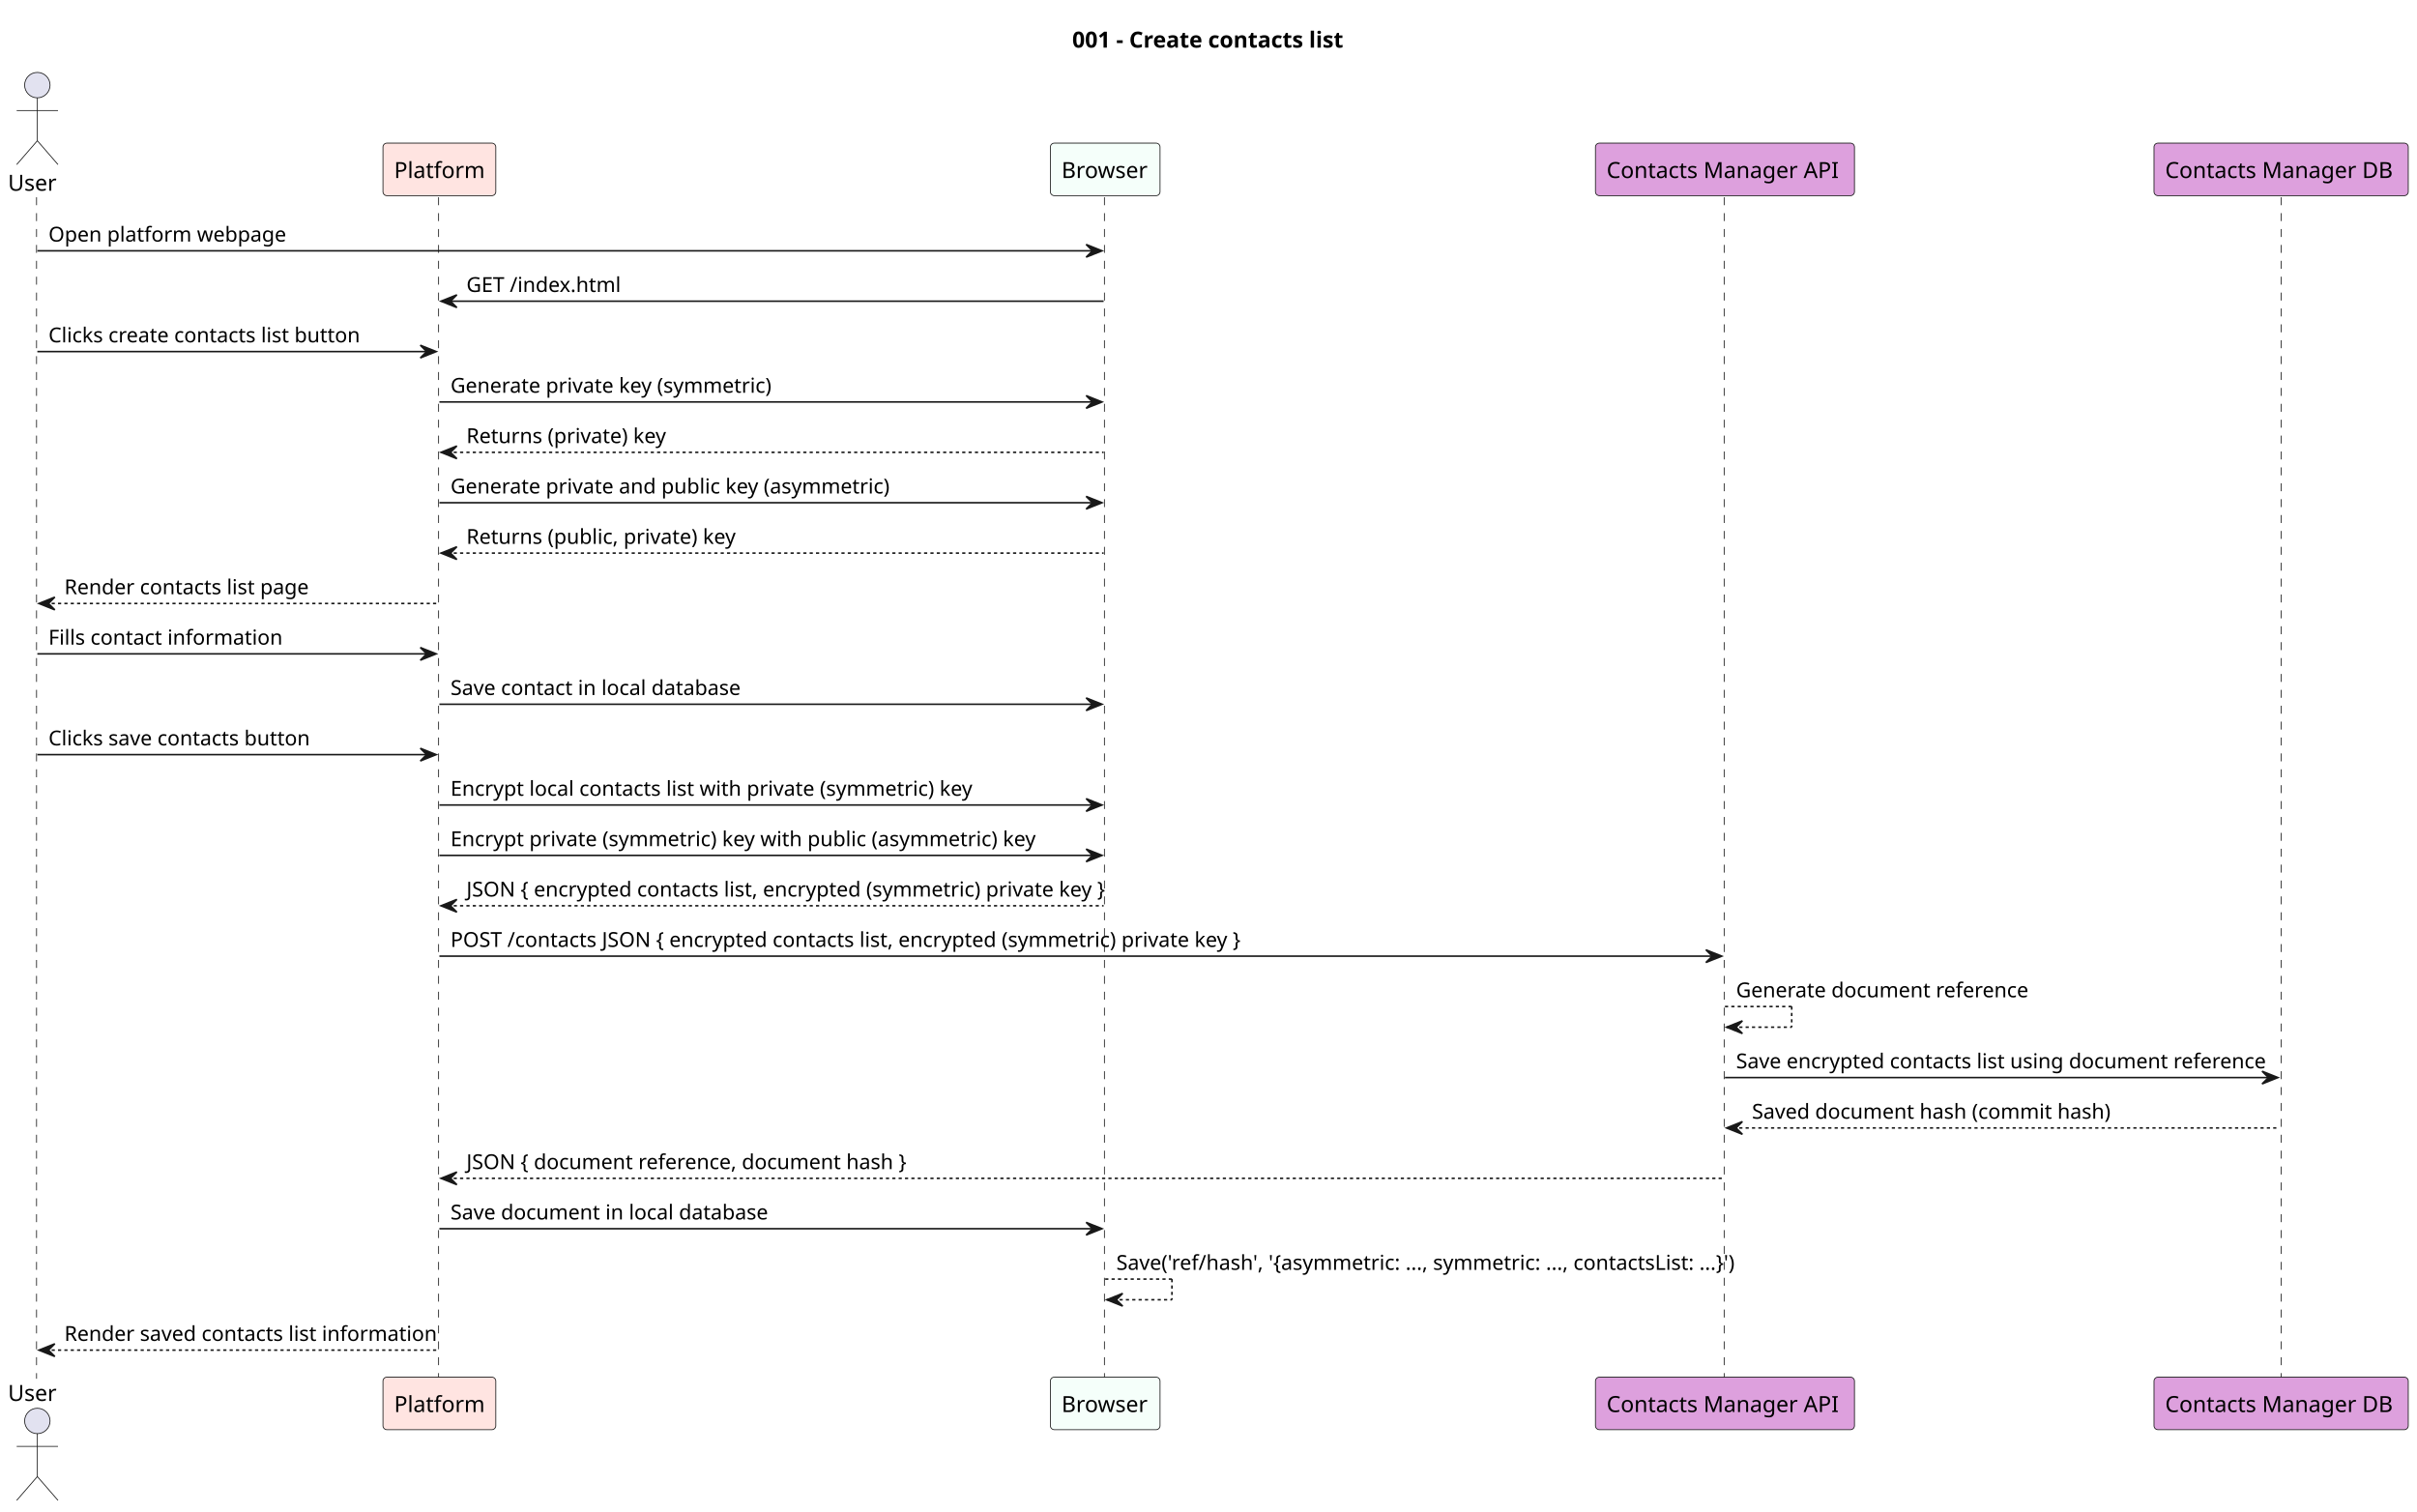
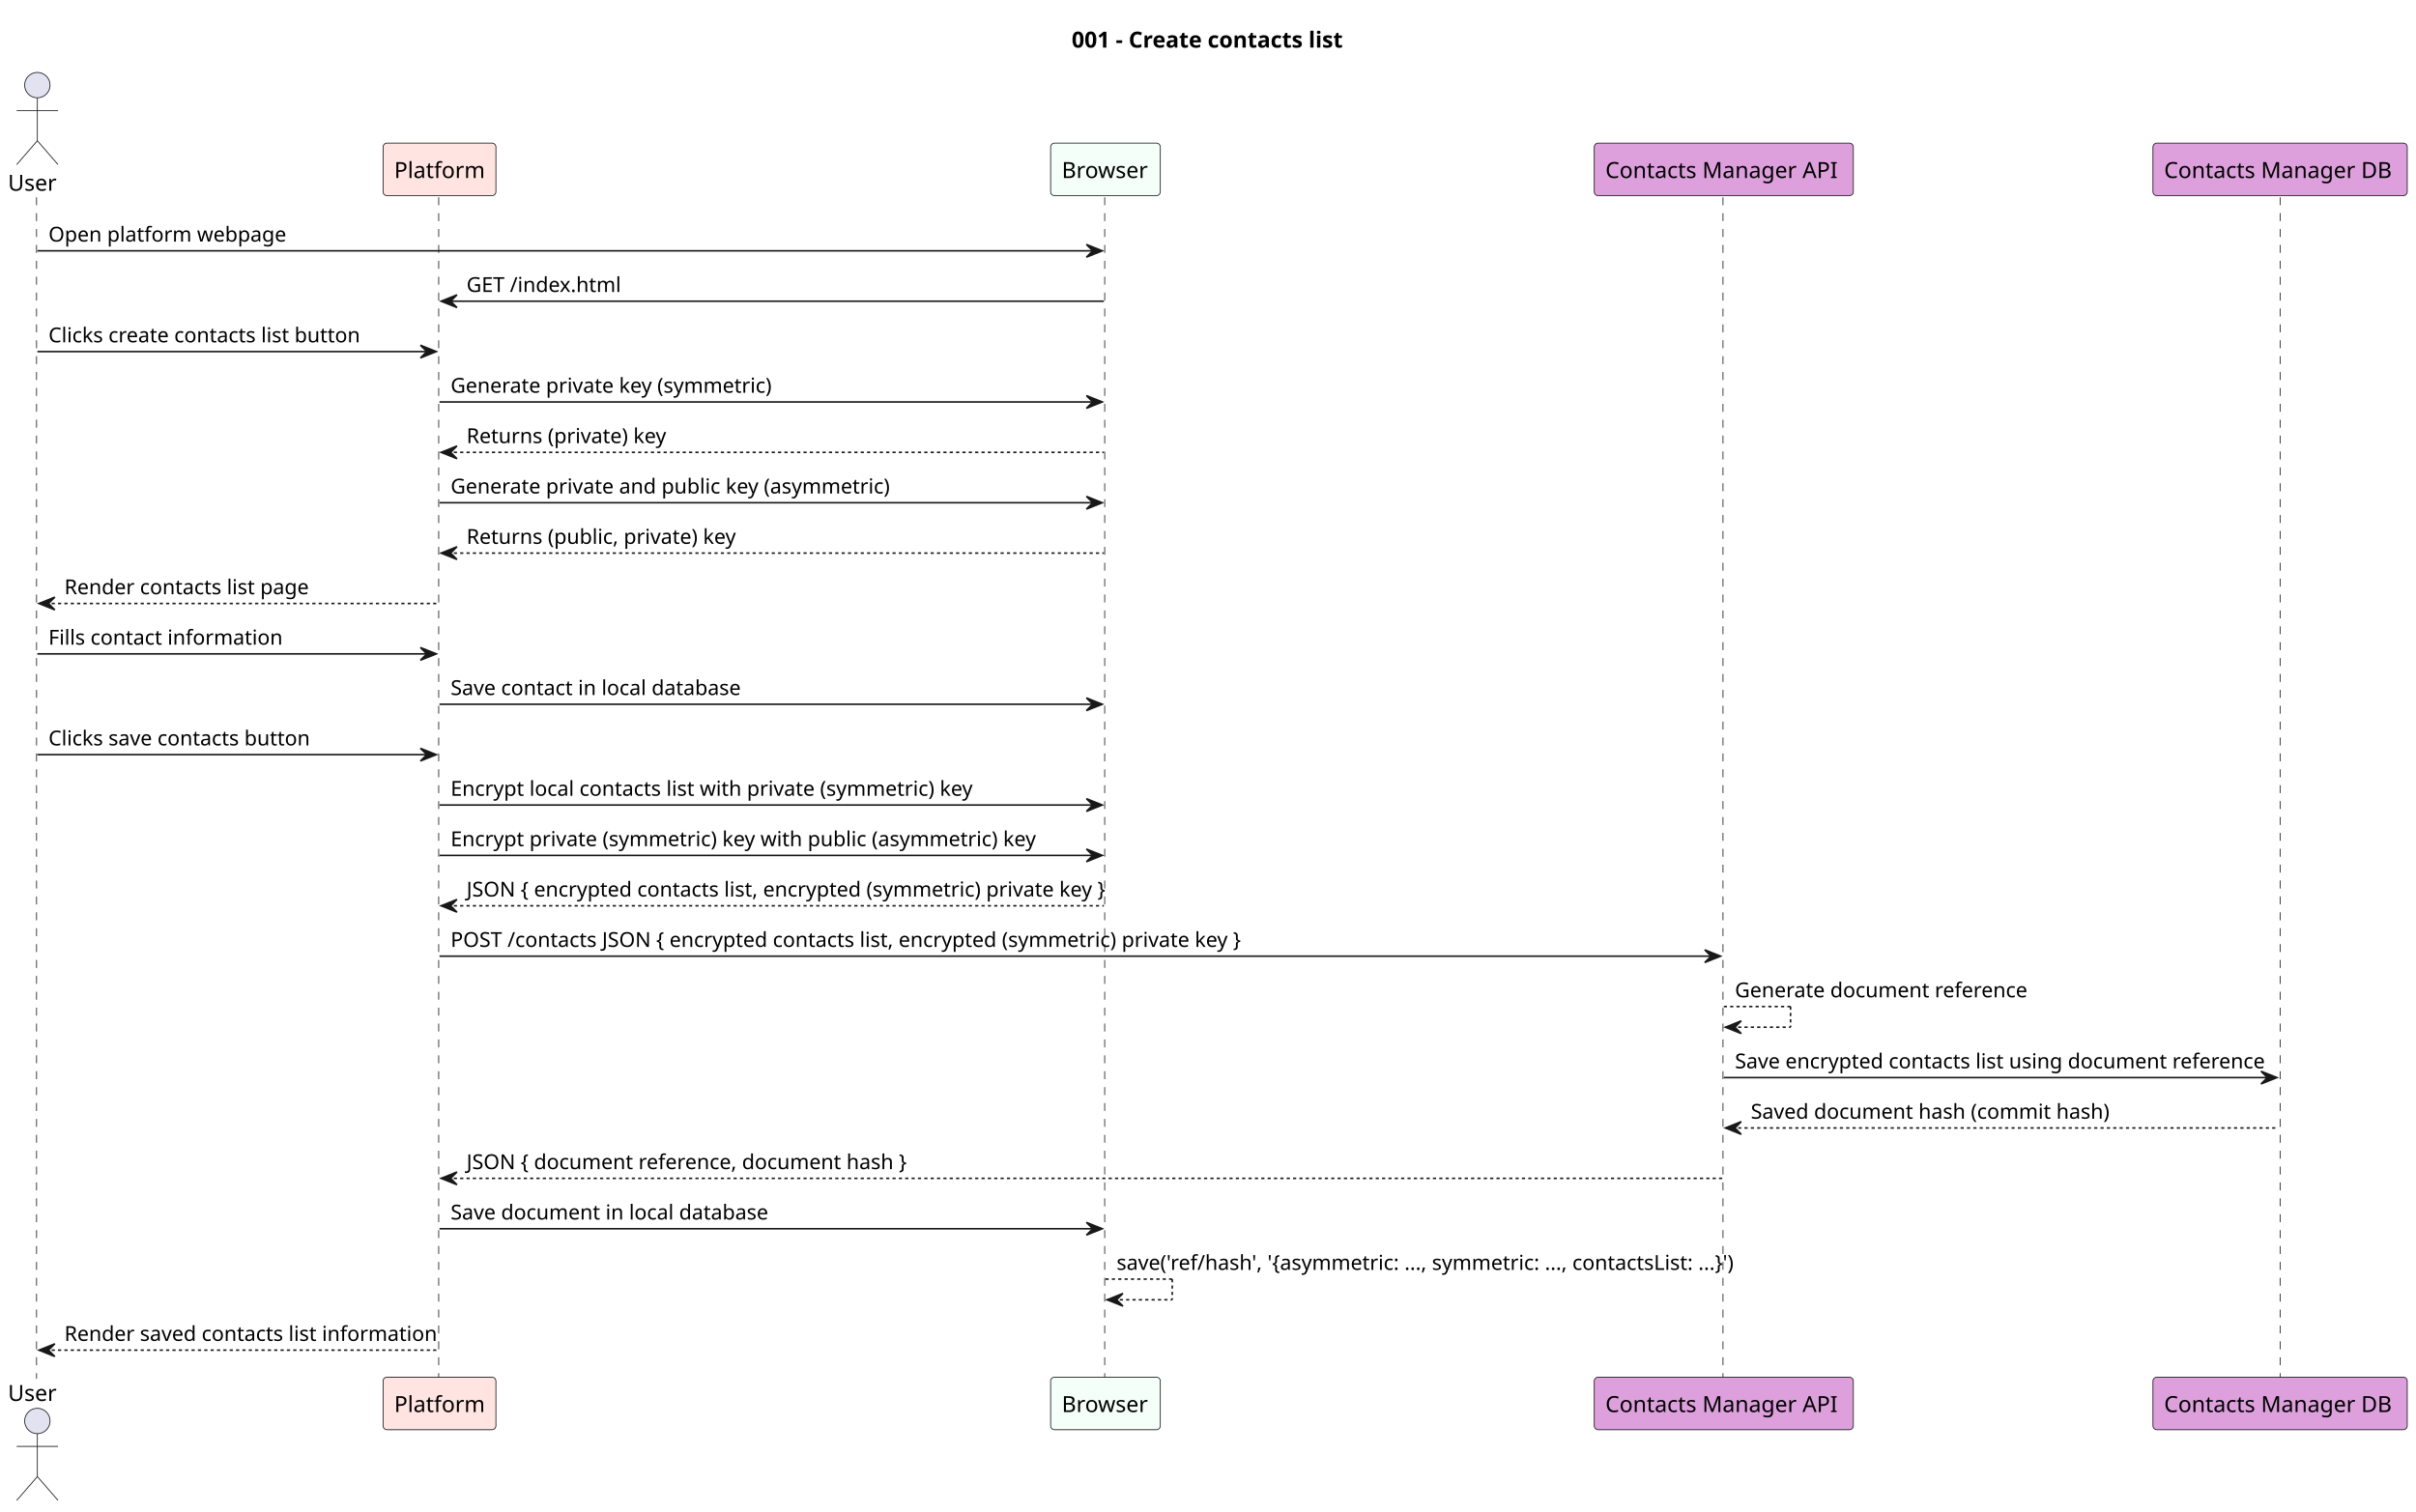
- <svg xmlns="http://www.w3.org/2000/svg" contentStyleType="text/css" height="951px" preserveAspectRatio="none" style="width:1521px;height:951px;background:#FFFFFF;" version="1.1" viewBox="0 0 1521 951" width="1521px" zoomAndPan="magnify">
+ <svg xmlns="http://www.w3.org/2000/svg" contentStyleType="text/css" height="951px" preserveAspectRatio="none" style="width:1520px;height:951px;background:#FFFFFF;" version="1.1" viewBox="0 0 1520 951" width="1520px" zoomAndPan="magnify">
  <defs />
  <g>
-     <text fill="#000000" font-family="sans-serif" font-size="14" font-weight="bold" lengthAdjust="spacing" textLength="170" x="674.75" y="29.966">001 - Create contacts list</text>
+     <text fill="#000000" font-family="sans-serif" font-size="14" font-weight="bold" lengthAdjust="spacing" textLength="170" x="674.25" y="29.966">001 - Create contacts list</text>
    <line style="stroke:#181818;stroke-width:0.5;stroke-dasharray:5.0,5.0;" x1="23" x2="23" y1="124.136" y2="867.668" />
    <line style="stroke:#181818;stroke-width:0.5;stroke-dasharray:5.0,5.0;" x1="276" x2="276" y1="124.136" y2="867.668" />
    <line style="stroke:#181818;stroke-width:0.5;stroke-dasharray:5.0,5.0;" x1="695" x2="695" y1="124.136" y2="867.668" />
-     <line style="stroke:#181818;stroke-width:0.5;stroke-dasharray:5.0,5.0;" x1="1085" x2="1085" y1="124.136" y2="867.668" />
-     <line style="stroke:#181818;stroke-width:0.5;stroke-dasharray:5.0,5.0;" x1="1435.5" x2="1435.5" y1="124.136" y2="867.668" />
+     <line style="stroke:#181818;stroke-width:0.5;stroke-dasharray:5.0,5.0;" x1="1084" x2="1084" y1="124.136" y2="867.668" />
+     <line style="stroke:#181818;stroke-width:0.5;stroke-dasharray:5.0,5.0;" x1="1434.5" x2="1434.5" y1="124.136" y2="867.668" />
    <text fill="#000000" font-family="sans-serif" font-size="14" lengthAdjust="spacing" textLength="31" x="5" y="120.034">User</text>
    <ellipse cx="23.5" cy="53.568" fill="#E2E2F0" rx="8" ry="8" style="stroke:#181818;stroke-width:0.5;" />
    <path d="M23.5,61.568 L23.5,88.568 M10.5,69.568 L36.5,69.568 M23.5,88.568 L10.5,103.568 M23.5,88.568 L36.5,103.568 " fill="none" style="stroke:#181818;stroke-width:0.5;" />
    <text fill="#000000" font-family="sans-serif" font-size="14" lengthAdjust="spacing" textLength="31" x="5" y="881.634">User</text>
    <ellipse cx="23.5" cy="894.236" fill="#E2E2F0" rx="8" ry="8" style="stroke:#181818;stroke-width:0.5;" />
    <path d="M23.5,902.236 L23.5,929.236 M10.5,910.236 L36.5,910.236 M23.5,929.236 L10.5,944.236 M23.5,929.236 L36.5,944.236 " fill="none" style="stroke:#181818;stroke-width:0.5;" />
    <rect fill="#FFE4E1" height="33.068" rx="2.5" ry="2.5" style="stroke:#181818;stroke-width:0.5;" width="71" x="241" y="90.068" />
    <text fill="#000000" font-family="sans-serif" font-size="14" lengthAdjust="spacing" textLength="57" x="248" y="112.034">Platform</text>
    <rect fill="#FFE4E1" height="33.068" rx="2.5" ry="2.5" style="stroke:#181818;stroke-width:0.5;" width="71" x="241" y="866.668" />
    <text fill="#000000" font-family="sans-serif" font-size="14" lengthAdjust="spacing" textLength="57" x="248" y="888.634">Platform</text>
    <rect fill="#F5FFFA" height="33.068" rx="2.5" ry="2.5" style="stroke:#181818;stroke-width:0.5;" width="69" x="661" y="90.068" />
    <text fill="#000000" font-family="sans-serif" font-size="14" lengthAdjust="spacing" textLength="55" x="668" y="112.034">Browser</text>
    <rect fill="#F5FFFA" height="33.068" rx="2.5" ry="2.5" style="stroke:#181818;stroke-width:0.5;" width="69" x="661" y="866.668" />
    <text fill="#000000" font-family="sans-serif" font-size="14" lengthAdjust="spacing" textLength="55" x="668" y="888.634">Browser</text>
-     <rect fill="#DDA0DD" height="33.068" rx="2.5" ry="2.5" style="stroke:#181818;stroke-width:0.5;" width="163" x="1004" y="90.068" />
-     <text fill="#000000" font-family="sans-serif" font-size="14" lengthAdjust="spacing" textLength="149" x="1011" y="112.034">Contacts Manager API</text>
-     <rect fill="#DDA0DD" height="33.068" rx="2.5" ry="2.5" style="stroke:#181818;stroke-width:0.5;" width="163" x="1004" y="866.668" />
-     <text fill="#000000" font-family="sans-serif" font-size="14" lengthAdjust="spacing" textLength="149" x="1011" y="888.634">Contacts Manager API</text>
-     <rect fill="#DDA0DD" height="33.068" rx="2.5" ry="2.5" style="stroke:#181818;stroke-width:0.5;" width="160" x="1355.5" y="90.068" />
-     <text fill="#000000" font-family="sans-serif" font-size="14" lengthAdjust="spacing" textLength="146" x="1362.5" y="112.034">Contacts Manager DB</text>
-     <rect fill="#DDA0DD" height="33.068" rx="2.5" ry="2.5" style="stroke:#181818;stroke-width:0.5;" width="160" x="1355.5" y="866.668" />
-     <text fill="#000000" font-family="sans-serif" font-size="14" lengthAdjust="spacing" textLength="146" x="1362.5" y="888.634">Contacts Manager DB</text>
+     <rect fill="#DDA0DD" height="33.068" rx="2.5" ry="2.5" style="stroke:#181818;stroke-width:0.5;" width="163" x="1003" y="90.068" />
+     <text fill="#000000" font-family="sans-serif" font-size="14" lengthAdjust="spacing" textLength="149" x="1010" y="112.034">Contacts Manager API</text>
+     <rect fill="#DDA0DD" height="33.068" rx="2.5" ry="2.5" style="stroke:#181818;stroke-width:0.5;" width="163" x="1003" y="866.668" />
+     <text fill="#000000" font-family="sans-serif" font-size="14" lengthAdjust="spacing" textLength="149" x="1010" y="888.634">Contacts Manager API</text>
+     <rect fill="#DDA0DD" height="33.068" rx="2.5" ry="2.5" style="stroke:#181818;stroke-width:0.5;" width="160" x="1354.5" y="90.068" />
+     <text fill="#000000" font-family="sans-serif" font-size="14" lengthAdjust="spacing" textLength="146" x="1361.5" y="112.034">Contacts Manager DB</text>
+     <rect fill="#DDA0DD" height="33.068" rx="2.5" ry="2.5" style="stroke:#181818;stroke-width:0.5;" width="160" x="1354.5" y="866.668" />
+     <text fill="#000000" font-family="sans-serif" font-size="14" lengthAdjust="spacing" textLength="146" x="1361.5" y="888.634">Contacts Manager DB</text>
    <polygon fill="#181818" points="683.5,153.842,693.5,157.842,683.5,161.842,687.5,157.842" style="stroke:#181818;stroke-width:1.0;" />
    <line style="stroke:#181818;stroke-width:1.0;" x1="23.5" x2="689.5" y1="157.842" y2="157.842" />
    <text fill="#000000" font-family="sans-serif" font-size="13" lengthAdjust="spacing" textLength="146" x="30.5" y="152.033">Open platform webpage</text>
    <polygon fill="#181818" points="287.5,185.548,277.5,189.548,287.5,193.548,283.5,189.548" style="stroke:#181818;stroke-width:1.0;" />
    <line style="stroke:#181818;stroke-width:1.0;" x1="281.5" x2="694.5" y1="189.548" y2="189.548" />
    <text fill="#000000" font-family="sans-serif" font-size="13" lengthAdjust="spacing" textLength="95" x="293.5" y="183.739">GET /index.html</text>
    <polygon fill="#181818" points="264.5,217.254,274.5,221.254,264.5,225.254,268.5,221.254" style="stroke:#181818;stroke-width:1.0;" />
    <line style="stroke:#181818;stroke-width:1.0;" x1="23.5" x2="270.5" y1="221.254" y2="221.254" />
    <text fill="#000000" font-family="sans-serif" font-size="13" lengthAdjust="spacing" textLength="192" x="30.5" y="215.445">Clicks create contacts list button</text>
    <polygon fill="#181818" points="683.5,248.96,693.5,252.96,683.5,256.96,687.5,252.96" style="stroke:#181818;stroke-width:1.0;" />
    <line style="stroke:#181818;stroke-width:1.0;" x1="276.5" x2="689.5" y1="252.96" y2="252.96" />
    <text fill="#000000" font-family="sans-serif" font-size="13" lengthAdjust="spacing" textLength="198" x="283.5" y="247.151">Generate private key (symmetric)</text>
    <polygon fill="#181818" points="287.5,280.666,277.5,284.666,287.5,288.666,283.5,284.666" style="stroke:#181818;stroke-width:1.0;" />
    <line style="stroke:#181818;stroke-width:1.0;stroke-dasharray:2.0,2.0;" x1="281.5" x2="694.5" y1="284.666" y2="284.666" />
    <text fill="#000000" font-family="sans-serif" font-size="13" lengthAdjust="spacing" textLength="124" x="293.5" y="278.857">Returns (private) key</text>
    <polygon fill="#181818" points="683.5,312.372,693.5,316.372,683.5,320.372,687.5,316.372" style="stroke:#181818;stroke-width:1.0;" />
    <line style="stroke:#181818;stroke-width:1.0;" x1="276.5" x2="689.5" y1="316.372" y2="316.372" />
    <text fill="#000000" font-family="sans-serif" font-size="13" lengthAdjust="spacing" textLength="270" x="283.5" y="310.563">Generate private and public key (asymmetric)</text>
    <polygon fill="#181818" points="287.5,344.078,277.5,348.078,287.5,352.078,283.5,348.078" style="stroke:#181818;stroke-width:1.0;" />
    <line style="stroke:#181818;stroke-width:1.0;stroke-dasharray:2.0,2.0;" x1="281.5" x2="694.5" y1="348.078" y2="348.078" />
    <text fill="#000000" font-family="sans-serif" font-size="13" lengthAdjust="spacing" textLength="166" x="293.5" y="342.269">Returns (public, private) key</text>
    <polygon fill="#181818" points="34.5,375.784,24.5,379.784,34.5,383.784,30.5,379.784" style="stroke:#181818;stroke-width:1.0;" />
    <line style="stroke:#181818;stroke-width:1.0;stroke-dasharray:2.0,2.0;" x1="28.5" x2="275.5" y1="379.784" y2="379.784" />
    <text fill="#000000" font-family="sans-serif" font-size="13" lengthAdjust="spacing" textLength="150" x="40.5" y="373.975">Render contacts list page</text>
    <polygon fill="#181818" points="264.5,407.49,274.5,411.49,264.5,415.49,268.5,411.49" style="stroke:#181818;stroke-width:1.0;" />
    <line style="stroke:#181818;stroke-width:1.0;" x1="23.5" x2="270.5" y1="411.49" y2="411.49" />
    <text fill="#000000" font-family="sans-serif" font-size="13" lengthAdjust="spacing" textLength="144" x="30.5" y="405.681">Fills contact information</text>
    <polygon fill="#181818" points="683.5,439.196,693.5,443.196,683.5,447.196,687.5,443.196" style="stroke:#181818;stroke-width:1.0;" />
    <line style="stroke:#181818;stroke-width:1.0;" x1="276.5" x2="689.5" y1="443.196" y2="443.196" />
    <text fill="#000000" font-family="sans-serif" font-size="13" lengthAdjust="spacing" textLength="178" x="283.5" y="437.387">Save contact in local database</text>
    <polygon fill="#181818" points="264.5,470.902,274.5,474.902,264.5,478.902,268.5,474.902" style="stroke:#181818;stroke-width:1.0;" />
    <line style="stroke:#181818;stroke-width:1.0;" x1="23.5" x2="270.5" y1="474.902" y2="474.902" />
    <text fill="#000000" font-family="sans-serif" font-size="13" lengthAdjust="spacing" textLength="162" x="30.5" y="469.093">Clicks save contacts button</text>
    <polygon fill="#181818" points="683.5,502.608,693.5,506.608,683.5,510.608,687.5,506.608" style="stroke:#181818;stroke-width:1.0;" />
    <line style="stroke:#181818;stroke-width:1.0;" x1="276.5" x2="689.5" y1="506.608" y2="506.608" />
    <text fill="#000000" font-family="sans-serif" font-size="13" lengthAdjust="spacing" textLength="322" x="283.5" y="500.799">Encrypt local contacts list with private (symmetric) key</text>
    <polygon fill="#181818" points="683.5,534.314,693.5,538.314,683.5,542.314,687.5,538.314" style="stroke:#181818;stroke-width:1.0;" />
    <line style="stroke:#181818;stroke-width:1.0;" x1="276.5" x2="689.5" y1="538.314" y2="538.314" />
    <text fill="#000000" font-family="sans-serif" font-size="13" lengthAdjust="spacing" textLength="362" x="283.5" y="532.505">Encrypt private (symmetric) key with public (asymmetric) key</text>
    <polygon fill="#181818" points="287.5,566.02,277.5,570.02,287.5,574.02,283.5,570.02" style="stroke:#181818;stroke-width:1.0;" />
    <line style="stroke:#181818;stroke-width:1.0;stroke-dasharray:2.0,2.0;" x1="281.5" x2="694.5" y1="570.02" y2="570.02" />
    <text fill="#000000" font-family="sans-serif" font-size="13" lengthAdjust="spacing" textLength="395" x="293.5" y="564.211">JSON { encrypted contacts list, encrypted (symmetric) private key }</text>
-     <polygon fill="#181818" points="1073.5,597.726,1083.5,601.726,1073.5,605.726,1077.5,601.726" style="stroke:#181818;stroke-width:1.0;" />
-     <line style="stroke:#181818;stroke-width:1.0;" x1="276.5" x2="1079.5" y1="601.726" y2="601.726" />
+     <polygon fill="#181818" points="1072.5,597.726,1082.5,601.726,1072.5,605.726,1076.5,601.726" style="stroke:#181818;stroke-width:1.0;" />
+     <line style="stroke:#181818;stroke-width:1.0;" x1="276.5" x2="1078.5" y1="601.726" y2="601.726" />
    <text fill="#000000" font-family="sans-serif" font-size="13" lengthAdjust="spacing" textLength="489" x="283.5" y="595.917">POST /contacts JSON { encrypted contacts list, encrypted (symmetric) private key }</text>
-     <line style="stroke:#181818;stroke-width:1.0;stroke-dasharray:2.0,2.0;" x1="1085.5" x2="1127.5" y1="633.432" y2="633.432" />
-     <line style="stroke:#181818;stroke-width:1.0;stroke-dasharray:2.0,2.0;" x1="1127.5" x2="1127.5" y1="633.432" y2="646.432" />
-     <line style="stroke:#181818;stroke-width:1.0;stroke-dasharray:2.0,2.0;" x1="1086.5" x2="1127.5" y1="646.432" y2="646.432" />
-     <polygon fill="#181818" points="1096.5,642.432,1086.5,646.432,1096.5,650.432,1092.5,646.432" style="stroke:#181818;stroke-width:1.0;" />
-     <text fill="#000000" font-family="sans-serif" font-size="13" lengthAdjust="spacing" textLength="179" x="1092.5" y="627.623">Generate document reference</text>
-     <polygon fill="#181818" points="1423.5,674.138,1433.5,678.138,1423.5,682.138,1427.5,678.138" style="stroke:#181818;stroke-width:1.0;" />
-     <line style="stroke:#181818;stroke-width:1.0;" x1="1085.5" x2="1429.5" y1="678.138" y2="678.138" />
-     <text fill="#000000" font-family="sans-serif" font-size="13" lengthAdjust="spacing" textLength="326" x="1092.5" y="672.329">Save encrypted contacts list using document reference</text>
-     <polygon fill="#181818" points="1096.5,705.844,1086.5,709.844,1096.5,713.844,1092.5,709.844" style="stroke:#181818;stroke-width:1.0;" />
-     <line style="stroke:#181818;stroke-width:1.0;stroke-dasharray:2.0,2.0;" x1="1090.5" x2="1434.5" y1="709.844" y2="709.844" />
-     <text fill="#000000" font-family="sans-serif" font-size="13" lengthAdjust="spacing" textLength="222" x="1102.5" y="704.035">Saved document hash (commit hash)</text>
+     <line style="stroke:#181818;stroke-width:1.0;stroke-dasharray:2.0,2.0;" x1="1084.5" x2="1126.5" y1="633.432" y2="633.432" />
+     <line style="stroke:#181818;stroke-width:1.0;stroke-dasharray:2.0,2.0;" x1="1126.5" x2="1126.5" y1="633.432" y2="646.432" />
+     <line style="stroke:#181818;stroke-width:1.0;stroke-dasharray:2.0,2.0;" x1="1085.5" x2="1126.5" y1="646.432" y2="646.432" />
+     <polygon fill="#181818" points="1095.5,642.432,1085.5,646.432,1095.5,650.432,1091.5,646.432" style="stroke:#181818;stroke-width:1.0;" />
+     <text fill="#000000" font-family="sans-serif" font-size="13" lengthAdjust="spacing" textLength="179" x="1091.5" y="627.623">Generate document reference</text>
+     <polygon fill="#181818" points="1422.5,674.138,1432.5,678.138,1422.5,682.138,1426.5,678.138" style="stroke:#181818;stroke-width:1.0;" />
+     <line style="stroke:#181818;stroke-width:1.0;" x1="1084.5" x2="1428.5" y1="678.138" y2="678.138" />
+     <text fill="#000000" font-family="sans-serif" font-size="13" lengthAdjust="spacing" textLength="326" x="1091.5" y="672.329">Save encrypted contacts list using document reference</text>
+     <polygon fill="#181818" points="1095.5,705.844,1085.5,709.844,1095.5,713.844,1091.5,709.844" style="stroke:#181818;stroke-width:1.0;" />
+     <line style="stroke:#181818;stroke-width:1.0;stroke-dasharray:2.0,2.0;" x1="1089.5" x2="1433.5" y1="709.844" y2="709.844" />
+     <text fill="#000000" font-family="sans-serif" font-size="13" lengthAdjust="spacing" textLength="222" x="1101.5" y="704.035">Saved document hash (commit hash)</text>
    <polygon fill="#181818" points="287.5,737.55,277.5,741.55,287.5,745.55,283.5,741.55" style="stroke:#181818;stroke-width:1.0;" />
-     <line style="stroke:#181818;stroke-width:1.0;stroke-dasharray:2.0,2.0;" x1="281.5" x2="1084.5" y1="741.55" y2="741.55" />
+     <line style="stroke:#181818;stroke-width:1.0;stroke-dasharray:2.0,2.0;" x1="281.5" x2="1083.5" y1="741.55" y2="741.55" />
    <text fill="#000000" font-family="sans-serif" font-size="13" lengthAdjust="spacing" textLength="271" x="293.5" y="735.741">JSON { document reference, document hash }</text>
    <polygon fill="#181818" points="683.5,769.256,693.5,773.256,683.5,777.256,687.5,773.256" style="stroke:#181818;stroke-width:1.0;" />
    <line style="stroke:#181818;stroke-width:1.0;" x1="276.5" x2="689.5" y1="773.256" y2="773.256" />
    <text fill="#000000" font-family="sans-serif" font-size="13" lengthAdjust="spacing" textLength="195" x="283.5" y="767.447">Save document in local database</text>
    <line style="stroke:#181818;stroke-width:1.0;stroke-dasharray:2.0,2.0;" x1="695.5" x2="737.5" y1="804.962" y2="804.962" />
    <line style="stroke:#181818;stroke-width:1.0;stroke-dasharray:2.0,2.0;" x1="737.5" x2="737.5" y1="804.962" y2="817.962" />
    <line style="stroke:#181818;stroke-width:1.0;stroke-dasharray:2.0,2.0;" x1="696.5" x2="737.5" y1="817.962" y2="817.962" />
    <polygon fill="#181818" points="706.5,813.962,696.5,817.962,706.5,821.962,702.5,817.962" style="stroke:#181818;stroke-width:1.0;" />
-     <text fill="#000000" font-family="sans-serif" font-size="13" lengthAdjust="spacing" textLength="376" x="702.5" y="799.153">Save('ref/hash', '{asymmetric: ..., symmetric: ..., contactsList: ...}')</text>
+     <text fill="#000000" font-family="sans-serif" font-size="13" lengthAdjust="spacing" textLength="375" x="702.5" y="799.153">save('ref/hash', '{asymmetric: ..., symmetric: ..., contactsList: ...}')</text>
    <polygon fill="#181818" points="34.5,845.668,24.5,849.668,34.5,853.668,30.5,849.668" style="stroke:#181818;stroke-width:1.0;" />
    <line style="stroke:#181818;stroke-width:1.0;stroke-dasharray:2.0,2.0;" x1="28.5" x2="275.5" y1="849.668" y2="849.668" />
    <text fill="#000000" font-family="sans-serif" font-size="13" lengthAdjust="spacing" textLength="229" x="40.5" y="843.859">Render saved contacts list information</text>
  </g>
</svg>
